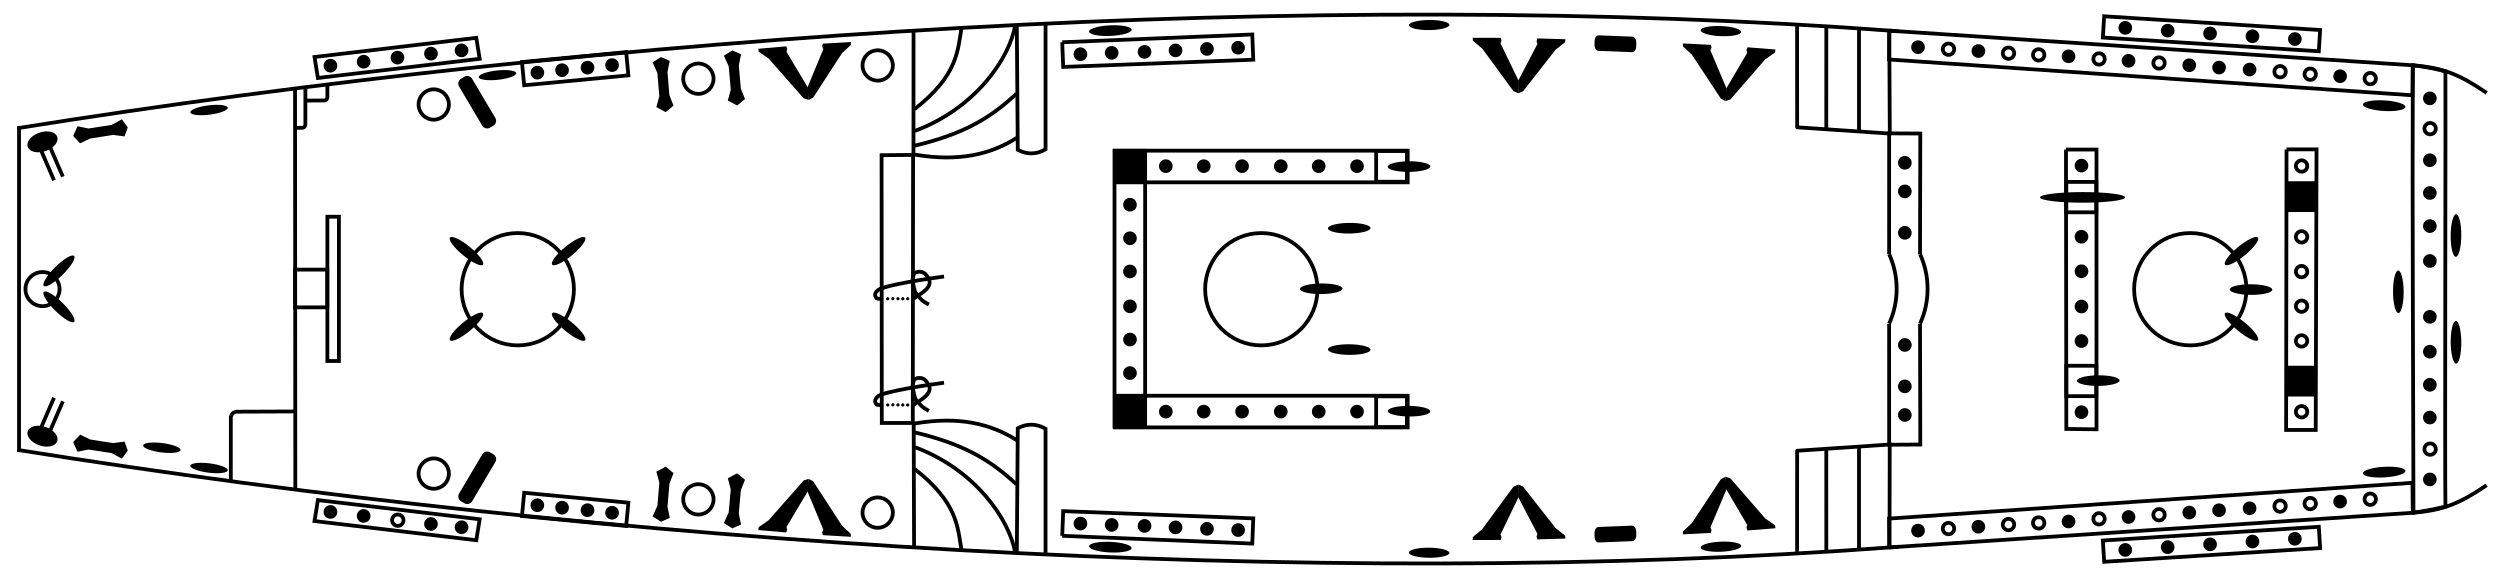
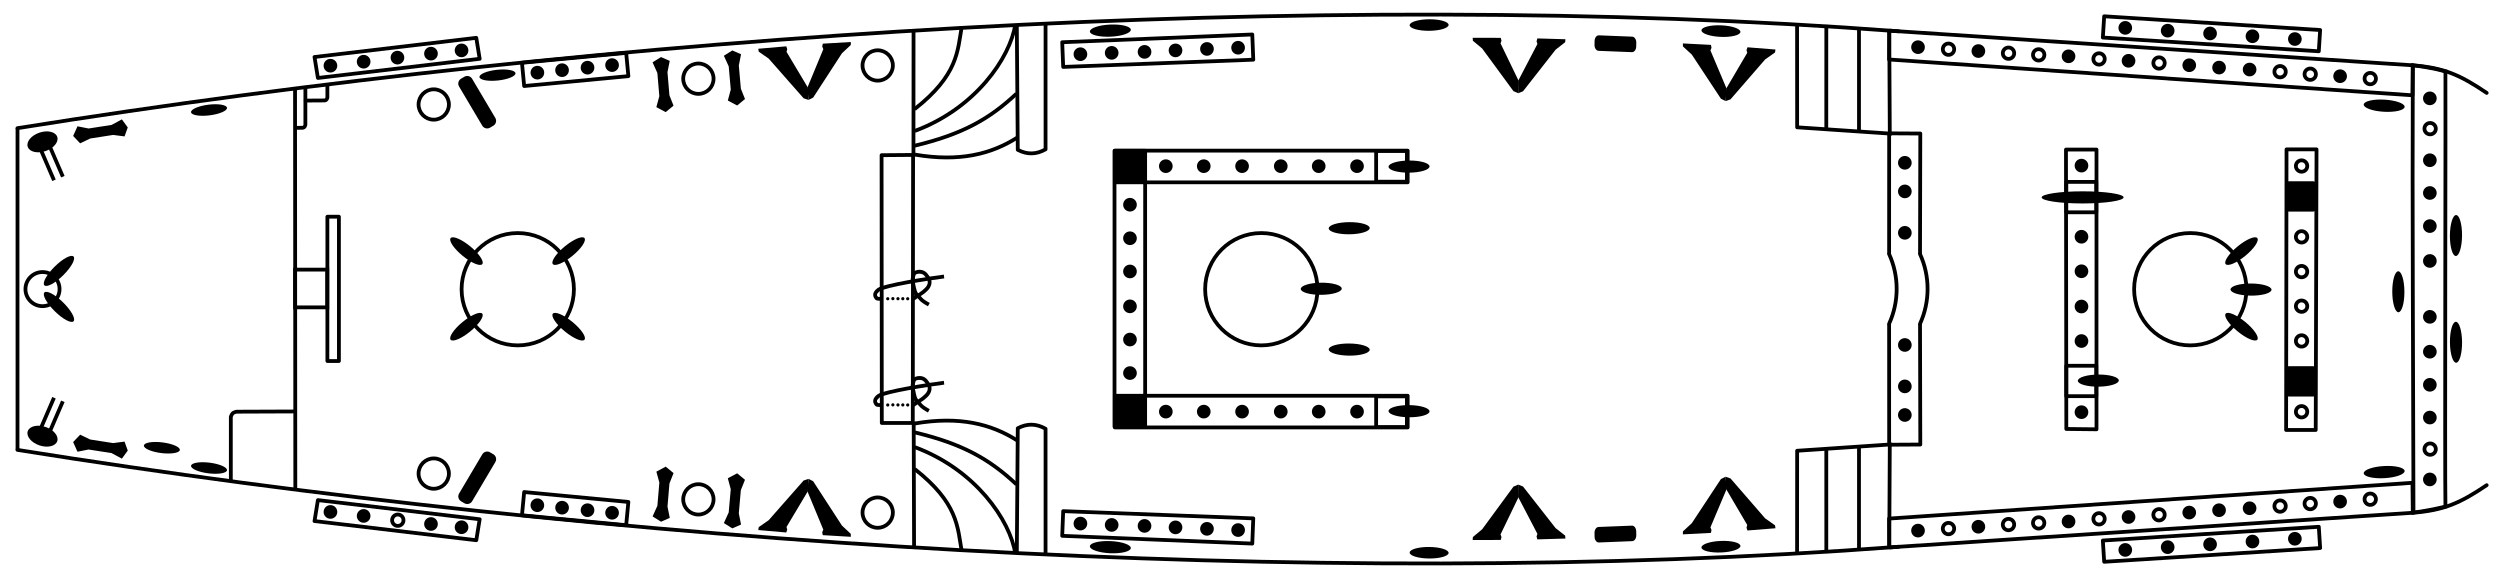
<svg xmlns="http://www.w3.org/2000/svg" xmlns:ns2="https://github.com/jolaf/rigging" xmlns:xlink="http://www.w3.org/1999/xlink" version="1.1" viewBox="1 -24 659 152">
  <defs>
    <rect id="deckMask" x="277.27" y="-.809" width="220.71" height="146.64" fill="currentColor" />
    <g id="mastMask" stroke="currentColor">
      <path d="m425.11 59.525 26.5 26.5z" />
      <path d="m451.61 59.525-26.5 26.5z" />
    </g>
    <circle id="pipe" cx="160.87" cy="398.09" r="4" stroke="currentColor" />
    <circle id="pin" class="aura" transform="rotate(-8.2973)" cx="567.54" cy="28.152" r="1.8" fill="currentColor" />
    <circle id="pinhole" transform="rotate(-8.2973)" cx="607.21" cy="138.78" r="1.5" fill="none" stroke="currentColor" />
-     <ellipse id="cleat" class="aura" transform="rotate(89.51)" cx="3.721" cy="-575.37" rx="1.4" ry="5.615" fill="currentColor" />
+     <ellipse id="cleat" class="aura" transform="rotate(89.51)" cx="3.721" cy="-575.37" rx="1.6" ry="5.4" fill="currentColor" />
    <rect id="lcleat" class="aura" x="396.5" y="72.319" width="4" height="15" ry="1.5" fill="currentColor" />
    <path id="xcleat" class="aura" d="m37.388 14.516-0.847-2.811v-6.13l0.847-2.906-2.205-1.202-2.34 1.202 1.025 2.906v6.13l-1.025 2.811 2.34 1.521 2.205-1.521" fill="currentColor" />
    <g id="halfKevel">
      <path d="m427.52 40.223v11.347l-5.642-11.308z" fill-opacity="0" />
      <path d="m427.52 54.794 0.067-3.253-0.067 3.253-1.261-0.526-8.424-11.107-2.479-2.004-0.067-0.781 7.404-0.102 0.204 0.747-0.238 0.713 4.927 9.807" fill="currentColor" />
    </g>
    <g id="kevel" class="aura">
      <use xlink:href="#halfKevel" />
      <use transform="matrix(-1 0 0 1 855.04 0)" xlink:href="#halfKevel" />
    </g>
-     <rect id="fist" class="aura" x="287.16" y="40.706" width="8.109" height="8.109" fill="currentColor" />
+     <rect id="fist" class="aura" x="287.16" y="40.706" width="8" height="8" rx=".8" ry=".8" fill="currentColor" />
    <g id="tackle" class="aura" transform="matrix(-1 0 0 1 657.06 84.968)" fill="currentColor">
      <path d="m23.142 44.848-0.918 0.396 3.977 9.219 0.918-0.396z" />
      <path d="m25.478 43.901-0.918 0.396 3.977 9.219 0.92-0.396z" />
      <ellipse transform="rotate(-18.749 -1131.9 -71.94)" cx="-74.057" cy="420.37" rx="4.104" ry="2.557" />
    </g>
    <g id="knot" class="aura" transform="translate(380.03 -105.31)" fill="currentColor">
      <g fill-opacity="0">
        <rect x="282.18" y="457.8" width="11.369" height="3.748" />
        <rect x="290.85" y="454.44" width="3.123" height="7.121" />
        <rect x="293.16" y="455.19" width="1.812" height="6.996" />
      </g>
      <path d="m298.66 454.68c-2.013 0.246-5.878 0.818-9.482 1.478-1.802 0.33-3.537 0.682-4.945 1.029-1.408 0.347-2.446 0.644-3.053 1.043l-0.018 0.012-0.016 0.014c-0.479 0.375-0.88 0.793-1.043 1.336-0.163 0.543 0.01 1.177 0.482 1.674l0.031 0.033 0.035 0.025c0.22 0.163 0.398 0.178 0.588 0.205 0.19 0.027 0.386 0.035 0.57 0.037 0.368 5e-3 0.691-0.019 0.691-0.019l-0.076-0.998s-0.288 0.022-0.604 0.018c-0.158-2e-3 -0.32-0.01-0.441-0.027-0.081-0.011-0.077-0.012-0.09-0.014-0.241-0.274-0.291-0.445-0.23-0.646 0.064-0.214 0.307-0.516 0.688-0.818 0.306-0.197 1.359-0.564 2.725-0.9 1.375-0.339 3.095-0.689 4.885-1.018 3.58-0.656 7.443-1.228 9.424-1.471z" />
      <path d="m292.39 453.41c-0.465-0.022-0.923 0.066-1.311 0.229-0.408 0.171-0.686 0.499-0.809 0.811-0.122 0.312-0.151 0.585-0.234 0.865-0.144 0.483-0.088 1.007-0.01 1.543 0.078 0.536 0.2 1.065 0.285 1.428 0.17 0.724 0.285 1.148 0.66 1.758 0.024 0.038 0.07 0.067 0.096 0.105-0.209 0.132-0.688 0.469-0.688 0.469l0.521 0.854s0.573-0.406 0.85-0.58c0.302 0.324 0.563 0.688 0.873 0.947 0.652 0.547 1.848 1.191 1.848 1.191l0.482-0.877s-1.221-0.689-1.688-1.08c-0.256-0.214-0.442-0.485-0.691-0.746 0.434-0.293 0.655-0.394 0.979-0.668 0.496-0.421 1.126-0.912 1.475-1.568 0.289-0.544 0.46-1.089 0.369-1.754-0.061-0.444-0.291-0.879-0.586-1.33-0.295-0.451-0.648-0.883-1.068-1.164-0.415-0.278-0.888-0.41-1.353-0.432zm-0.924 1.15c0.448-0.188 1.275-0.186 1.721 0.111 0.218 0.146 0.544 0.506 0.789 0.881 0.245 0.374 0.415 0.798 0.432 0.918 0.063 0.463-0.011 0.678-0.262 1.15-0.191 0.359-0.738 0.847-1.24 1.273-0.288 0.245-0.563 0.39-1.016 0.693-0.014-0.022-0.051-0.047-0.064-0.068-0.323-0.525-0.37-0.744-0.539-1.463-0.084-0.359-0.2-0.864-0.27-1.344-0.07-0.48-0.071-0.953-0.023-1.113 0.108-0.363 0.153-0.643 0.209-0.785 0.056-0.142 0.06-0.168 0.264-0.254z" />
      <circle cx="283.88" cy="461.04" r=".426" />
      <circle cx="285.23" cy="461.01" r=".426" />
      <circle cx="286.57" cy="461.03" r=".426" />
      <circle cx="287.85" cy="461.03" r=".426" />
      <circle cx="289.14" cy="461.04" r=".426" />
    </g>
  </defs>
  <g id="drawing" fill="none" stroke="currentColor">
    <g id="portDrawing">
-       <path d="m5.599 9.788c154.59-24.72 342.25-37.19 495.89-25.536m135.53 8.963c8.188 0.64 12.488 2.55 19.468 7.271" />
-       <path class="rail" d="m499-15.916 138.01 9.13-0.082 7.903-137.97-9.434s0.044-7.599 0.044-7.599" />
-       <rect class="rail" transform="matrix(.99798 .063452 -.063107 .99801 -36.919 -388.23)" x="614.66" y="330.18" width="57.042" height="5.615" stroke-linecap="round" />
-       <rect class="solid" x="545.68" y="23.952" width="7.895" height="8.012" />
-       <path class="rail" d="m498.97 42.996 0.013-31.846 8.207 0.049-0.072 31.797" />
+       <path d="m5.599 9.788c154.59-24.72 342.25-37.19 495.89-25.536m135.53 8.963c8.188 0.64 12.488 2.55 19.468 7.271" stroke-linecap="round" />
+       <path class="rail" d="m499-15.916 138.01 9.13-0.082 7.903-137.97-9.434s0.044-7.599 0.044-7.599" stroke-linejoin="round" />
+       <rect class="rail" transform="matrix(.99798 .063452 -.063107 .99801 -36.919 -388.23)" x="614.66" y="330.18" width="57.042" height="5.615" stroke-linecap="round" stroke-linejoin="round" />
+       <rect class="solid" x="545.68" y="23.952" width="7.895" height="8.012" stroke-linejoin="round" />
+       <path class="rail" d="m498.97 42.996 0.013-31.846 8.207 0.049-0.072 31.797" stroke-linejoin="round" />
+       <path d="m499.15 11.621-0.143-27.537" />
      <g class="solid">
-         <path d="m474.71-17.112 0.018 26.671 24.696 1.671" stroke-linejoin="round" />
+         <path d="m474.71-17.112 0.018 26.671 24.696 1.671" stroke-linecap="round" stroke-linejoin="round" />
        <path d="m491.03 11.003v-27.13" />
        <path d="m482.41 10.058 6e-3 -26.716" />
      </g>
-       <rect class="solid" x="363.75" y="15.795" width="8.109" height="8.109" />
-       <rect class="rail" x="294.88" y="15.715" width="77.184" height="8.348" />
-       <path class="rail" d="m281-12.863 50.101-2.045s0.262 6.643 0.262 6.643l-50.107 1.907s-0.256-6.505-0.256-6.505" />
-       <g class="solid">
+       <rect class="solid" x="363.75" y="15.795" width="8.109" height="8.109" stroke-linejoin="round" />
+       <rect class="rail" x="294.88" y="15.715" width="77.184" height="8.348" stroke-linejoin="round" />
+       <path class="rail" d="m281-12.863 50.101-2.045s0.262 6.643 0.262 6.643l-50.107 1.907s-0.256-6.505-0.256-6.505" stroke-linecap="round" stroke-linejoin="round" />
+       <g class="solid" stroke-linejoin="round">
        <path d="m269.03-17.595s0.253 33.082 0.253 33.082c2.441 1.306 4.882 1.261 7.324-0.126v-33.335" />
        <path d="m242.14 16.75c11.722 2.006 20.149-0.133 26.895-4.419" />
        <path d="m242.1 14.407c12.578-3.001 19.725-7.042 26.841-13.718" />
        <path d="m242.14 10.516c16.006-5.946 25.097-19.221 26.516-28.111" />
        <path d="m242.07 4.779c11.483-8.995 11.331-15.34 12.443-21.742" />
      </g>
      <use x="71.491" y="-404.834" xlink:href="#pipe" />
      <use x="24.224" y="-401.346" xlink:href="#pipe" />
-       <rect class="rail" transform="rotate(-5.4351 -4108 194.78)" x="138.67" y="395.49" width="27.593" height="6.154" />
-       <rect class="rail" transform="matrix(.99305 -.11767 .15968 .98717 -36.919 -388.23)" x="58.768" y="391.19" width="42.94" height="5.599" ry="0" />
+       <rect class="rail" transform="rotate(-5.4351)" x="138.67" y="5.712" width="27.593" height="6.154" stroke-linejoin="round" />
+       <rect class="rail" transform="matrix(.99305 -.11767 .15968 .98717 -36.919 -388.23)" x="58.768" y="391.19" width="42.94" height="5.599" ry="0" stroke-linejoin="round" />
      <use x="-45.537" y="-394.546" xlink:href="#pipe" />
    </g>
    <use id="starboardDrawing" transform="matrix(1 0 0 -1 0 104.38)" xlink:href="#portDrawing" />
    <path class="rail" d="m645.62-5.151c-3.876-1.16-8.604-1.635-8.604-1.635-0.16 38.87 0.115 82.335 0.176 117.9 0 0 3.887-0.461 8.424-1.564-0.182-8.555 0.077-111.18 4e-3 -114.71h-2.6e-4" />
-     <path class="rail" d="m603.73 15.378h7.908l-0.217 73.963h-7.8l0.108-73.963" />
+     <path class="rail" d="m603.73 15.378h7.908l-0.217 73.963h-7.8l0.108-73.963" stroke-linecap="round" stroke-linejoin="round" />
    <circle class="solid" cx="578.36" cy="52.238" r="14.805" />
-     <path class="rail" d="m545.59 15.428h8.047v73.736l-7.955-0.091-0.091-73.645" />
-     <g class="solid">
+     <path class="rail" d="m545.59 15.428h8.047v73.736l-7.955-0.091-0.091-73.645" stroke-linecap="round" stroke-linejoin="round" />
+     <g class="solid" stroke-linecap="round">
      <path d="m507.13 42.996c1.304 2.876 1.979 5.997 1.979 9.164 0 3.167-0.675 6.288-1.979 9.164" />
      <path d="m498.98 42.996c1.304 2.876 1.979 5.997 1.979 9.164 0 3.167-0.675 6.288-1.979 9.164" />
    </g>
-     <path d="m499.08 119.98 0.05-27.332m0.022-81.024-0.143-27.537" />
    <circle class="solid " cx="333.48" cy="52.238" r="14.805" />
-     <path class="rail" d="m302.86 88.464h-8.075v-72.72h8.075v72.72" />
+     <path class="rail" d="m302.86 88.464h-8.075v-72.72h8.075v72.72" stroke-linejoin="round" />
    <path d="m241.95 120.23s-0.103-33.102-0.103-33.102m-0.06-69.962 0.024-33.476" />
-     <path class="solid" d="m241.69 16.839-8.306 0.069c-4e-3 16.806 0.062 53.776 0.058 70.582h8.168c4e-3 -16.806 0.076-53.845 0.08-70.651v-5e-5" />
+     <path class="solid" d="m241.69 16.839-8.306 0.069c-4e-3 16.806 0.062 53.776 0.058 70.582h8.168c4e-3 -16.806 0.076-53.845 0.08-70.651v-5e-5" stroke-linejoin="round" />
    <circle class="solid" cx="137.48" cy="52.238" r="14.805" />
-     <rect class="solid" x="87.298" y="33.13" width="3.041" height="38.031" />
+     <rect class="solid" x="87.298" y="33.13" width="3.041" height="38.031" stroke-linejoin="round" />
    <rect class="solid" x="78.789" y="47.072" width="8.482" height="9.949" />
-     <path class="solid" d="m87.296-1.569v3.28c-0.175 0.713-0.438 0.672-0.685 0.766l-5.025 0.035" />
-     <path class="solid" d="m81.496-1.269v10.18c-0.175 0.713-0.438 0.672-0.685 0.766l-2.225 0.035" />
+     <path class="solid" d="m87.296-1.569v3.28c-0.175 0.713-0.438 0.672-0.685 0.766l-5.025 0.035" stroke-linecap="round" stroke-linejoin="round" />
+     <path class="solid" d="m81.496-1.269v10.18c-0.175 0.713-0.438 0.672-0.685 0.766l-2.225 0.035" stroke-linejoin="round" />
    <path d="m78.845 105.25-0.072-106.2" />
-     <path class="solid" d="m61.845 102.71v-16.814c0.389-1.278 0.973-1.205 1.523-1.374 0 0 15.251-0.062 15.251-0.062" />
+     <path class="solid" d="m61.845 102.71v-16.814c0.389-1.278 0.973-1.205 1.523-1.374 0 0 15.251-0.062 15.251-0.062" stroke-linecap="round" stroke-linejoin="round" />
    <circle class="solid" cx="12.204" cy="52.207" r="4.495" />
-     <path d="m6.016 95.079v-85.785" />
+     <path d="m5.615 94.339v-84.33" stroke-linecap="round" />
  </g>
  <g display="none">
    <g id="deckMasks">
      <use class="deckMask" transform="matrix(.71785 0 0 1 299.43 -20.6)" ns2:deck="fore" xlink:href="#deckMask" />
      <use class="deckMask" transform="matrix(1.0033 0 0 1 -1.1 -20.6)" ns2:deck="main" xlink:href="#deckMask" />
      <use class="deckMask" transform="matrix(1.2311 0 0 1 -335.88 -20.6)" ns2:deck="stern" xlink:href="#deckMask" />
    </g>
  </g>
  <g display="none">
    <g id="mastMasks">
      <use class="mastMask" x="140" y="-20.6" ns2:mast="fore" xlink:href="#mastMask" />
      <use class="mastMask" x="-104.89" y="-20.6" ns2:mast="main" xlink:href="#mastMask" />
      <use class="mastMask" x="-300.966" y="-20.6" ns2:mast="mizzen" xlink:href="#mastMask" />
    </g>
  </g>
  <g id="points">
    <g ns2:deck="fore" ns2:rail="behindFront" ns2:side="port">
      <use transform="rotate(-89.1 631.84 -18.644)" xlink:href="#cleat" />
    </g>
    <g ns2:deck="fore" ns2:rail="behindFront" ns2:side="starboard">
      <use transform="matrix(.015714 .99988 .99988 -.015714 640.56 -509.11)" xlink:href="#cleat" />
    </g>
    <g ns2:deck="fore" ns2:isAcross="true" ns2:rail="frontRail" ns2:side="port">
      <use transform="translate(75.849 98.833)" xlink:href="#pin" />
      <use transform="translate(75.849 89.64)" xlink:href="#pin" />
      <use transform="translate(75.849 80.915)" xlink:href="#pin" />
      <use transform="translate(75.849 72.283)" xlink:href="#pin" />
      <use transform="translate(20.7 -39.787)" xlink:href="#pinhole" />
      <use transform="translate(75.849 55.97)" xlink:href="#pin" />
    </g>
    <g ns2:deck="fore" ns2:isAcross="true" ns2:rail="frontRail" ns2:side="starboard">
      <use transform="matrix(1 0 0 -1 75.849 5.4729)" xlink:href="#pin" />
      <use transform="matrix(1 0 0 -1 75.849 14.666)" xlink:href="#pin" />
      <use transform="matrix(1 0 0 -1 75.849 23.391)" xlink:href="#pin" />
      <use transform="matrix(1 0 0 -1 75.849 32.023)" xlink:href="#pin" />
      <use transform="matrix(1 0 0 -1 20.7 144.09)" xlink:href="#pinhole" />
      <use transform="matrix(1 0 0 -1 75.849 48.335)" xlink:href="#pin" />
    </g>
    <g ns2:deck="fore" ns2:rail="onDeckFront" ns2:side="port">
      <use transform="rotate(3.7858 525.83 819.64)" xlink:href="#cleat" />
    </g>
    <g ns2:deck="fore" ns2:rail="onDeckFront" ns2:side="center">
      <use transform="rotate(90.241 577.35 54.645)" xlink:href="#cleat" />
    </g>
    <g ns2:deck="fore" ns2:rail="onDeckFront" ns2:side="starboard">
      <use transform="matrix(.99782 -.066026 -.066026 -.99782 55.265 137.24)" xlink:href="#cleat" />
    </g>
    <g ns2:deck="fore" ns2:rail="sideRail" ns2:side="port">
      <use transform="rotate(3.8685 -92.77 -907.37)" xlink:href="#pin" />
      <use transform="rotate(3.8685 1466.9 -1553.8)" xlink:href="#pinhole" />
      <use transform="rotate(3.8685 -99.963 -671.32)" xlink:href="#pin" />
      <use transform="rotate(3.8685 1459.2 -1319.1)" xlink:href="#pinhole" />
      <use transform="rotate(3.8685 1456.7 -1201.1)" xlink:href="#pinhole" />
      <use transform="rotate(3.8685 -108.57 -318.72)" xlink:href="#pin" />
      <use transform="rotate(3.8685 1448.7 -965.03)" xlink:href="#pinhole" />
      <use transform="rotate(3.8685 -118.21 -83.962)" xlink:href="#pin" />
      <use transform="rotate(3.8685 1440.8 -730.36)" xlink:href="#pinhole" />
      <use transform="rotate(3.8685 -127.54 153.53)" xlink:href="#pin" />
      <use transform="rotate(3.8685 -132.74 270.21)" xlink:href="#pin" />
      <use transform="rotate(3.8685 -136.38 389.63)" xlink:href="#pin" />
      <use transform="rotate(3.8685 1422.8 -256.77)" xlink:href="#pinhole" />
      <use transform="rotate(3.8685 1417 -138.78)" xlink:href="#pinhole" />
      <use transform="rotate(3.8685 -150.43 743.75)" xlink:href="#pin" />
      <use transform="rotate(3.8685 1407.8 96.012)" xlink:href="#pinhole" />
    </g>
    <g ns2:deck="fore" ns2:rail="sideRail" ns2:side="starboard">
      <use transform="matrix(.99772 -.067466 -.067466 -.99772 -61.428 100.11)" xlink:href="#pin" />
      <use transform="matrix(.99772 -.067466 -.067466 -.99772 -101.49 206.81)" xlink:href="#pinhole" />
      <use transform="matrix(.99772 -.067466 -.067466 -.99772 -45.519 99.09)" xlink:href="#pin" />
      <use transform="matrix(.99772 -.067466 -.067466 -.99772 -85.673 205.75)" xlink:href="#pinhole" />
      <use transform="matrix(.99772 -.067466 -.067466 -.99772 -77.719 205.32)" xlink:href="#pinhole" />
      <use transform="matrix(.99772 -.067466 -.067466 -.99772 -21.75 97.707)" xlink:href="#pin" />
      <use transform="matrix(.99772 -.067466 -.067466 -.99772 -61.808 204.24)" xlink:href="#pinhole" />
      <use transform="matrix(.99772 -.067466 -.067466 -.99772 -5.9338 96.522)" xlink:href="#pin" />
      <use transform="matrix(.99772 -.067466 -.067466 -.99772 -45.994 203.17)" xlink:href="#pinhole" />
      <use transform="matrix(.99772 -.067466 -.067466 -.99772 10.067 95.352)" xlink:href="#pin" />
      <use transform="matrix(.99772 -.067466 -.067466 -.99772 17.927 94.735)" xlink:href="#pin" />
      <use transform="matrix(.99772 -.067466 -.067466 -.99772 25.976 94.217)" xlink:href="#pin" />
      <use transform="matrix(.99772 -.067466 -.067466 -.99772 -14.083 200.88)" xlink:href="#pinhole" />
      <use transform="matrix(.99772 -.067466 -.067466 -.99772 -6.136 200.22)" xlink:href="#pinhole" />
      <use transform="matrix(.99772 -.067466 -.067466 -.99772 49.835 92.463)" xlink:href="#pin" />
      <use transform="matrix(.99772 -.067466 -.067466 -.99772 9.6834 199.07)" xlink:href="#pinhole" />
    </g>
    <g ns2:deck="fore" ns2:rail="shroudsRail" ns2:side="port">
      <use transform="rotate(3.7695 -4.6641 -102.8)" xlink:href="#pin" />
      <use transform="rotate(3.7695 -10.267 67.386)" xlink:href="#pin" />
      <use transform="rotate(3.7695 -15.87 237.57)" xlink:href="#pin" />
      <use transform="rotate(3.7695 -21.472 407.74)" xlink:href="#pin" />
      <use transform="rotate(3.7695 -27.075 577.92)" xlink:href="#pin" />
    </g>
    <g ns2:deck="fore" ns2:rail="shroudsRail" ns2:side="starboard">
      <use transform="matrix(.99784 -.065742 -.065742 -.99784 -6.7682 104.22)" xlink:href="#pin" />
      <use transform="matrix(.99784 -.065742 -.065742 -.99784 4.4079 103.49)" xlink:href="#pin" />
      <use transform="matrix(.99784 -.065742 -.065742 -.99784 15.584 102.75)" xlink:href="#pin" />
      <use transform="matrix(.99784 -.065742 -.065742 -.99784 26.759 102.01)" xlink:href="#pin" />
      <use transform="matrix(.99784 -.065742 -.065742 -.99784 37.935 101.28)" xlink:href="#pin" />
    </g>
    <g ns2:side="port">
      <use transform="translate(-13.186 -2.1063)" xlink:href="#pinhole" />
      <use transform="translate(-13.186 -11.266)" xlink:href="#pinhole" />
      <use transform="translate(-13.186 -29.938)" xlink:href="#pinhole" />
    </g>
    <g ns2:side="starboard">
      <use transform="matrix(1 0 0 -1 -13.186 106.41)" xlink:href="#pinhole" />
      <use transform="matrix(1 0 0 -1 -13.186 115.57)" xlink:href="#pinhole" />
      <use transform="matrix(1 0 0 -1 -13.186 134.24)" xlink:href="#pinhole" />
    </g>
    <g ns2:deck="fore" ns2:rail="frontFists" ns2:side="port">
      <use transform="translate(316.38 -16.925)" xlink:href="#fist" />
    </g>
    <g ns2:deck="fore" ns2:rail="frontFists" ns2:side="starboard">
      <use transform="matrix(1 0 0 -1 316.38 121.23)" xlink:href="#fist" />
    </g>
    <g ns2:deck="fore" ns2:rail="atMastFront" ns2:side="port">
      <use transform="matrix(.76693 -.64173 -.64173 -.76693 149.81 410.51)" xlink:href="#cleat" />
    </g>
    <g ns2:deck="fore" ns2:rail="atMastFront" ns2:side="center">
      <use transform="rotate(.87139 -2934.8 1274)" xlink:href="#cleat" />
    </g>
    <g ns2:deck="fore" ns2:rail="atMastFront" ns2:side="starboard">
      <use transform="rotate(39.921 496.45 53.135)" xlink:href="#cleat" />
    </g>
    <g ns2:deck="fore" ns2:isAcross="true" ns2:rail="behindMastRail" ns2:side="port">
      <use transform="translate(-15.985 101.55)" xlink:href="#pin" />
      <use transform="translate(-15.985 92.452)" xlink:href="#pin" />
      <use transform="translate(-15.985 73.703)" xlink:href="#pin" />
    </g>
    <g ns2:deck="fore" ns2:isAcross="true" ns2:rail="behindMastRail" ns2:side="starboard">
      <use transform="matrix(1 0 0 -1 -15.985 2.7541)" xlink:href="#pin" />
      <use transform="matrix(1 0 0 -1 -15.985 11.854)" xlink:href="#pin" />
      <use transform="matrix(1 0 0 -1 -15.985 30.603)" xlink:href="#pin" />
    </g>
    <g ns2:deck="fore" ns2:rail="backPillars" ns2:side="port">
      <use transform="matrix(-1.9999 -.007457 .014915 -.99997 1700.7 31.123)" xlink:href="#cleat" />
    </g>
    <g ns2:deck="fore" ns2:rail="backPillars" ns2:side="starboard">
      <use transform="rotate(.038274 -115492 -31800)" xlink:href="#cleat" />
    </g>
    <g ns2:deck="fore" ns2:isAcross="true" ns2:rail="backRail" ns2:side="port">
      <use transform="translate(-62.546 91.416)" xlink:href="#pin" />
      <use transform="translate(-62.546 80.498)" xlink:href="#pin" />
      <use transform="translate(-62.546 72.958)" xlink:href="#pin" />
    </g>
    <g ns2:deck="fore" ns2:isAcross="true" ns2:rail="backRail" ns2:side="starboard">
      <use transform="matrix(1 0 0 -1 -62.546 12.889)" xlink:href="#pin" />
      <use transform="matrix(1 0 0 -1 -62.546 23.808)" xlink:href="#pin" />
      <use transform="matrix(1 0 0 -1 -62.546 31.348)" xlink:href="#pin" />
    </g>
    <g ns2:deck="main" ns2:rail="bulwark" ns2:side="port">
      <use transform="matrix(.95074 0 0 .95074 -169.32 -16.259)" xlink:href="#cleat" />
      <use transform="rotate(.89998 3866.4 -1648)" xlink:href="#kevel" />
      <use transform="matrix(-.01972 1.022 -.73281 -.029126 493.17 -417.41)" xlink:href="#lcleat" />
      <use transform="matrix(.95039 .048001 -.048001 .95039 -92.251 -42.279)" xlink:href="#cleat" />
      <use transform="rotate(3.7685 1234.4 459.46)" xlink:href="#kevel" />
    </g>
    <g ns2:deck="main" ns2:rail="bulwark" ns2:side="starboard">
      <use transform="matrix(.95074 0 0 -.95074 -169.32 120.56)" xlink:href="#cleat" />
      <use transform="matrix(.99988 -.015707 -.015707 -.99988 -25.413 165.24)" xlink:href="#kevel" />
      <use transform="matrix(-.01972 -1.022 -.73281 .029126 493.17 521.72)" xlink:href="#lcleat" />
      <use transform="matrix(.95039 -.048001 -.048001 -.95039 -92.251 146.59)" xlink:href="#cleat" />
      <use transform="matrix(.99784 -.065725 -.065725 -.99784 32.866 184.44)" xlink:href="#kevel" />
    </g>
    <g ns2:deck="main" ns2:rail="frontPillars" ns2:side="port">
      <use transform="translate(-202.96 21.115)" xlink:href="#cleat" />
    </g>
    <g ns2:deck="main" ns2:rail="frontPillars" ns2:side="starboard">
      <use transform="matrix(1 0 0 -1 -202.96 83.191)" xlink:href="#cleat" />
    </g>
    <g ns2:deck="main" ns2:rail="onDeckFront" ns2:side="port">
      <use transform="translate(-218.73 37.358)" xlink:href="#cleat" />
    </g>
    <g ns2:deck="main" ns2:rail="onDeckFront" ns2:side="starboard">
      <use transform="matrix(1 0 0 -1 -218.73 66.948)" xlink:href="#cleat" />
    </g>
    <g ns2:deck="main" ns2:rail="atMastFront" ns2:side="center">
      <use transform="rotate(180 462.33 25.459)" xlink:href="#cleat" />
    </g>
    <g ns2:deck="main" ns2:rail="sideMastRail" ns2:side="port">
      <use transform="translate(-257.35 73.846)" xlink:href="#pin" />
      <use transform="translate(-247.35 73.846)" xlink:href="#pin" />
      <use transform="translate(-237.25 73.846)" xlink:href="#pin" />
      <use transform="translate(-227.05 73.846)" xlink:href="#pin" />
      <use transform="translate(-217.05 73.846)" xlink:href="#pin" />
      <use transform="translate(-206.95 73.846)" xlink:href="#pin" />
    </g>
    <g ns2:deck="main" ns2:rail="sideMastRail" ns2:side="starboard">
      <use transform="matrix(1 0 0 -1 -257.35 30.46)" xlink:href="#pin" />
      <use transform="matrix(1 0 0 -1 -247.35 30.46)" xlink:href="#pin" />
      <use transform="matrix(1 0 0 -1 -237.25 30.46)" xlink:href="#pin" />
      <use transform="matrix(1 0 0 -1 -227.05 30.46)" xlink:href="#pin" />
      <use transform="matrix(1 0 0 -1 -217.05 30.46)" xlink:href="#pin" />
      <use transform="matrix(1 0 0 -1 -206.95 30.46)" xlink:href="#pin" />
    </g>
    <g ns2:deck="main" ns2:rail="backFists" ns2:side="port">
      <use transform="translate(7.7263 -24.752)" xlink:href="#fist" />
    </g>
    <g ns2:deck="main" ns2:rail="backFists" ns2:side="starboard">
      <use transform="matrix(1 0 0 -1 7.7263 129.06)" xlink:href="#fist" />
    </g>
    <g ns2:deck="main" ns2:isAcross="true" ns2:rail="behindMastRail" ns2:side="port">
      <use transform="translate(-266.8 101.6)" xlink:href="#pin" />
      <use transform="translate(-266.8 92.847)" xlink:href="#pin" />
      <use transform="translate(-266.8 84.008)" xlink:href="#pin" />
    </g>
    <g ns2:deck="main" ns2:isAcross="true" ns2:rail="behindMastRail" ns2:side="starboard">
      <use transform="matrix(1 0 0 -1 -266.8 2.7081)" xlink:href="#pin" />
      <use transform="matrix(1 0 0 -1 -266.8 11.459)" xlink:href="#pin" />
      <use transform="matrix(1 0 0 -1 -266.8 20.298)" xlink:href="#pin" />
    </g>
    <g ns2:deck="main" ns2:rail="sideRail" ns2:side="port">
      <use transform="rotate(-2.2774 1540.9 7008.1)" xlink:href="#pin" />
      <use transform="rotate(-2.2774 1536.1 6800.6)" xlink:href="#pin" />
      <use transform="rotate(-2.2774 1533.9 6582.6)" xlink:href="#pin" />
      <use transform="rotate(-2.2774 1528.2 6377)" xlink:href="#pin" />
      <use transform="rotate(-2.2774 1522.7 6168.3)" xlink:href="#pin" />
      <use transform="rotate(-2.2774 1518.7 5961.7)" xlink:href="#pin" />
    </g>
    <g ns2:deck="main" ns2:rail="sideRail" ns2:side="starboard">
      <use transform="matrix(.99921 .039738 .039738 -.99921 -277.27 37.537)" xlink:href="#pin" />
      <use transform="matrix(.99921 .039738 .039738 -.99921 -269.03 37.891)" xlink:href="#pin" />
      <use transform="matrix(.99921 .039738 .039738 -.99921 -260.37 38.148)" xlink:href="#pin" />
      <use transform="matrix(.99921 .039738 .039738 -.99921 -252.2 38.537)" xlink:href="#pin" />
      <use transform="matrix(.99921 .039738 .039738 -.99921 -243.91 38.922)" xlink:href="#pin" />
      <use transform="matrix(.99921 .039738 .039738 -.99921 -235.7 39.243)" xlink:href="#pin" />
    </g>
    <g ns2:deck="main" ns2:rail="aboveRail" ns2:side="port">
      <use transform="rotate(-2.0865 30.155 7725.9)" xlink:href="#cleat" />
    </g>
    <g ns2:deck="main" ns2:rail="aboveRail" ns2:side="starboard">
      <use transform="matrix(.99934 .036409 .036409 -.99934 -281.27 98.086)" xlink:href="#cleat" />
    </g>
    <g ns2:deck="stern" ns2:rail="bulwark" ns2:side="port">
      <use transform="rotate(-30.64 122.33 537.31)" xlink:href="#lcleat" />
      <use transform="matrix(.8798 -.086775 .086775 .8798 -373.98 46.791)" xlink:href="#cleat" />
      <use transform="rotate(-4.8377 -18.227 -1661.6)" xlink:href="#xcleat" />
      <use transform="rotate(-5.0377 -23.733 -1810.2)" xlink:href="#xcleat" />
      <use transform="rotate(-4.1732 -399 2957)" xlink:href="#kevel" />
    </g>
    <g ns2:deck="stern" ns2:rail="bulwark" ns2:side="starboard">
      <use transform="matrix(.86039 .50964 .50964 -.86039 -256.75 -32.473)" xlink:href="#lcleat" />
      <use transform="matrix(.99644 .084334 .084334 -.99644 140.07 112.02)" xlink:href="#xcleat" />
      <use transform="matrix(.99614 .087812 .087812 -.99614 158.86 113.65)" xlink:href="#xcleat" />
      <use transform="matrix(.99735 .072772 .072772 -.99735 -216.25 125.77)" xlink:href="#kevel" />
    </g>
    <g ns2:deck="stern" ns2:rail="atFront" ns2:side="center">
      <use transform="translate(-428.9 -300.98)" xlink:href="#knot" />
    </g>
    <g ns2:deck="stern" ns2:rail="aboveLadder" ns2:side="starboard">
      <use transform="translate(-428.9 -272.98)" xlink:href="#knot" />
    </g>
    <g ns2:deck="stern" ns2:rail="sideRail" ns2:side="port">
      <use transform="rotate(-.99998 3172.8 24207)" xlink:href="#pin" />
      <use transform="rotate(-.99998 3138.8 23834)" xlink:href="#pin" />
      <use transform="rotate(-.99998 3104.2 23449)" xlink:href="#pin" />
      <use transform="rotate(-.99998 3068.6 23078)" xlink:href="#pin" />
    </g>
    <g ns2:deck="stern" ns2:rail="sideRail" ns2:side="starboard">
      <use transform="matrix(.99985 .017452 .017452 -.99985 -421.99 45.269)" xlink:href="#pin" />
      <use transform="matrix(.99985 .017452 .017452 -.99985 -415.47 45.919)" xlink:href="#pin" />
      <use transform="matrix(.99985 .017452 .017452 -.99985 -408.76 46.581)" xlink:href="#pin" />
      <use transform="matrix(.99985 .017452 .017452 -.99985 -402.29 47.259)" xlink:href="#pin" />
    </g>
    <g ns2:deck="stern" ns2:rail="shroudsRail" ns2:side="port">
      <use transform="rotate(-.7 4203.3 39058)" xlink:href="#pin" />
      <use transform="rotate(-.7 4121.7 38341)" xlink:href="#pin" />
      <use transform="rotate(-.7 4038.3 37611)" xlink:href="#pin" />
      <use transform="rotate(-.7 3956.6 36887)" xlink:href="#pin" />
      <use transform="rotate(-.7 3890.7 36227)" xlink:href="#pin" />
    </g>
    <g ns2:deck="stern" ns2:rail="shroudsRail" ns2:side="starboard">
      <use transform="matrix(.99992 .012217 .012217 -.99992 -476.85 49.996)" xlink:href="#pin" />
      <use transform="matrix(.99992 .012217 .012217 -.99992 -468.1 51.047)" xlink:href="#pin" />
      <use transform="matrix(.99992 .012217 .012217 -.99992 -515.58 155.24)" xlink:href="#pinhole" />
      <use transform="matrix(.99992 .012217 .012217 -.99992 -450.35 53.175)" xlink:href="#pin" />
      <use transform="matrix(.99992 .012217 .012217 -.99992 -442.29 54.03)" xlink:href="#pin" />
    </g>
    <g ns2:deck="stern" ns2:rail="atMast" ns2:side="port">
      <use transform="rotate(219.92 357.55 102.47)" xlink:href="#cleat" />
      <use transform="matrix(.76693 -.64173 -.64173 -.76693 -291.15 410.51)" xlink:href="#cleat" />
    </g>
    <g ns2:deck="stern" ns2:rail="atMast" ns2:side="starboard">
      <use transform="matrix(-.76693 .64173 .64173 .76693 566 -306.2)" xlink:href="#cleat" />
      <use transform="rotate(39.921 275.97 -553.92)" xlink:href="#cleat" />
    </g>
    <g ns2:deck="stern" ns2:rail="poopBulwark" ns2:side="port">
      <use transform="matrix(1 0 0 -1 -616.81 152.59)" xlink:href="#tackle" />
      <use transform="rotate(81.139 30.184 5.235)" xlink:href="#xcleat" />
      <use transform="matrix(.87815 -.10212 .10212 .87815 -449.05 64.812)" xlink:href="#cleat" />
    </g>
    <g ns2:deck="stern" ns2:rail="poopBulwark" ns2:side="starboard">
      <use transform="translate(-616.81 -48.222)" xlink:href="#tackle" />
      <use transform="matrix(.15404 -.98806 -.98806 -.15404 30.707 129.76)" xlink:href="#xcleat" />
      <use transform="matrix(.87815 .10212 .10212 -.87815 -461.48 34.213)" xlink:href="#cleat" />
      <use transform="matrix(.87815 .10212 .10212 -.87815 -449.05 39.556)" xlink:href="#cleat" />
    </g>
    <g ns2:deck="stern" ns2:ignoreDeck="true" ns2:rail="poopFlagstaff" ns2:side="port">
      <use transform="rotate(-44.188 355.84 711.44)" xlink:href="#cleat" />
    </g>
    <g ns2:deck="stern" ns2:ignoreDeck="true" ns2:rail="poopFlagstaff" ns2:side="starboard">
      <use transform="matrix(.71706 .69702 .69702 -.71706 -395.2 -345.02)" xlink:href="#cleat" />
    </g>
  </g>
</svg>
